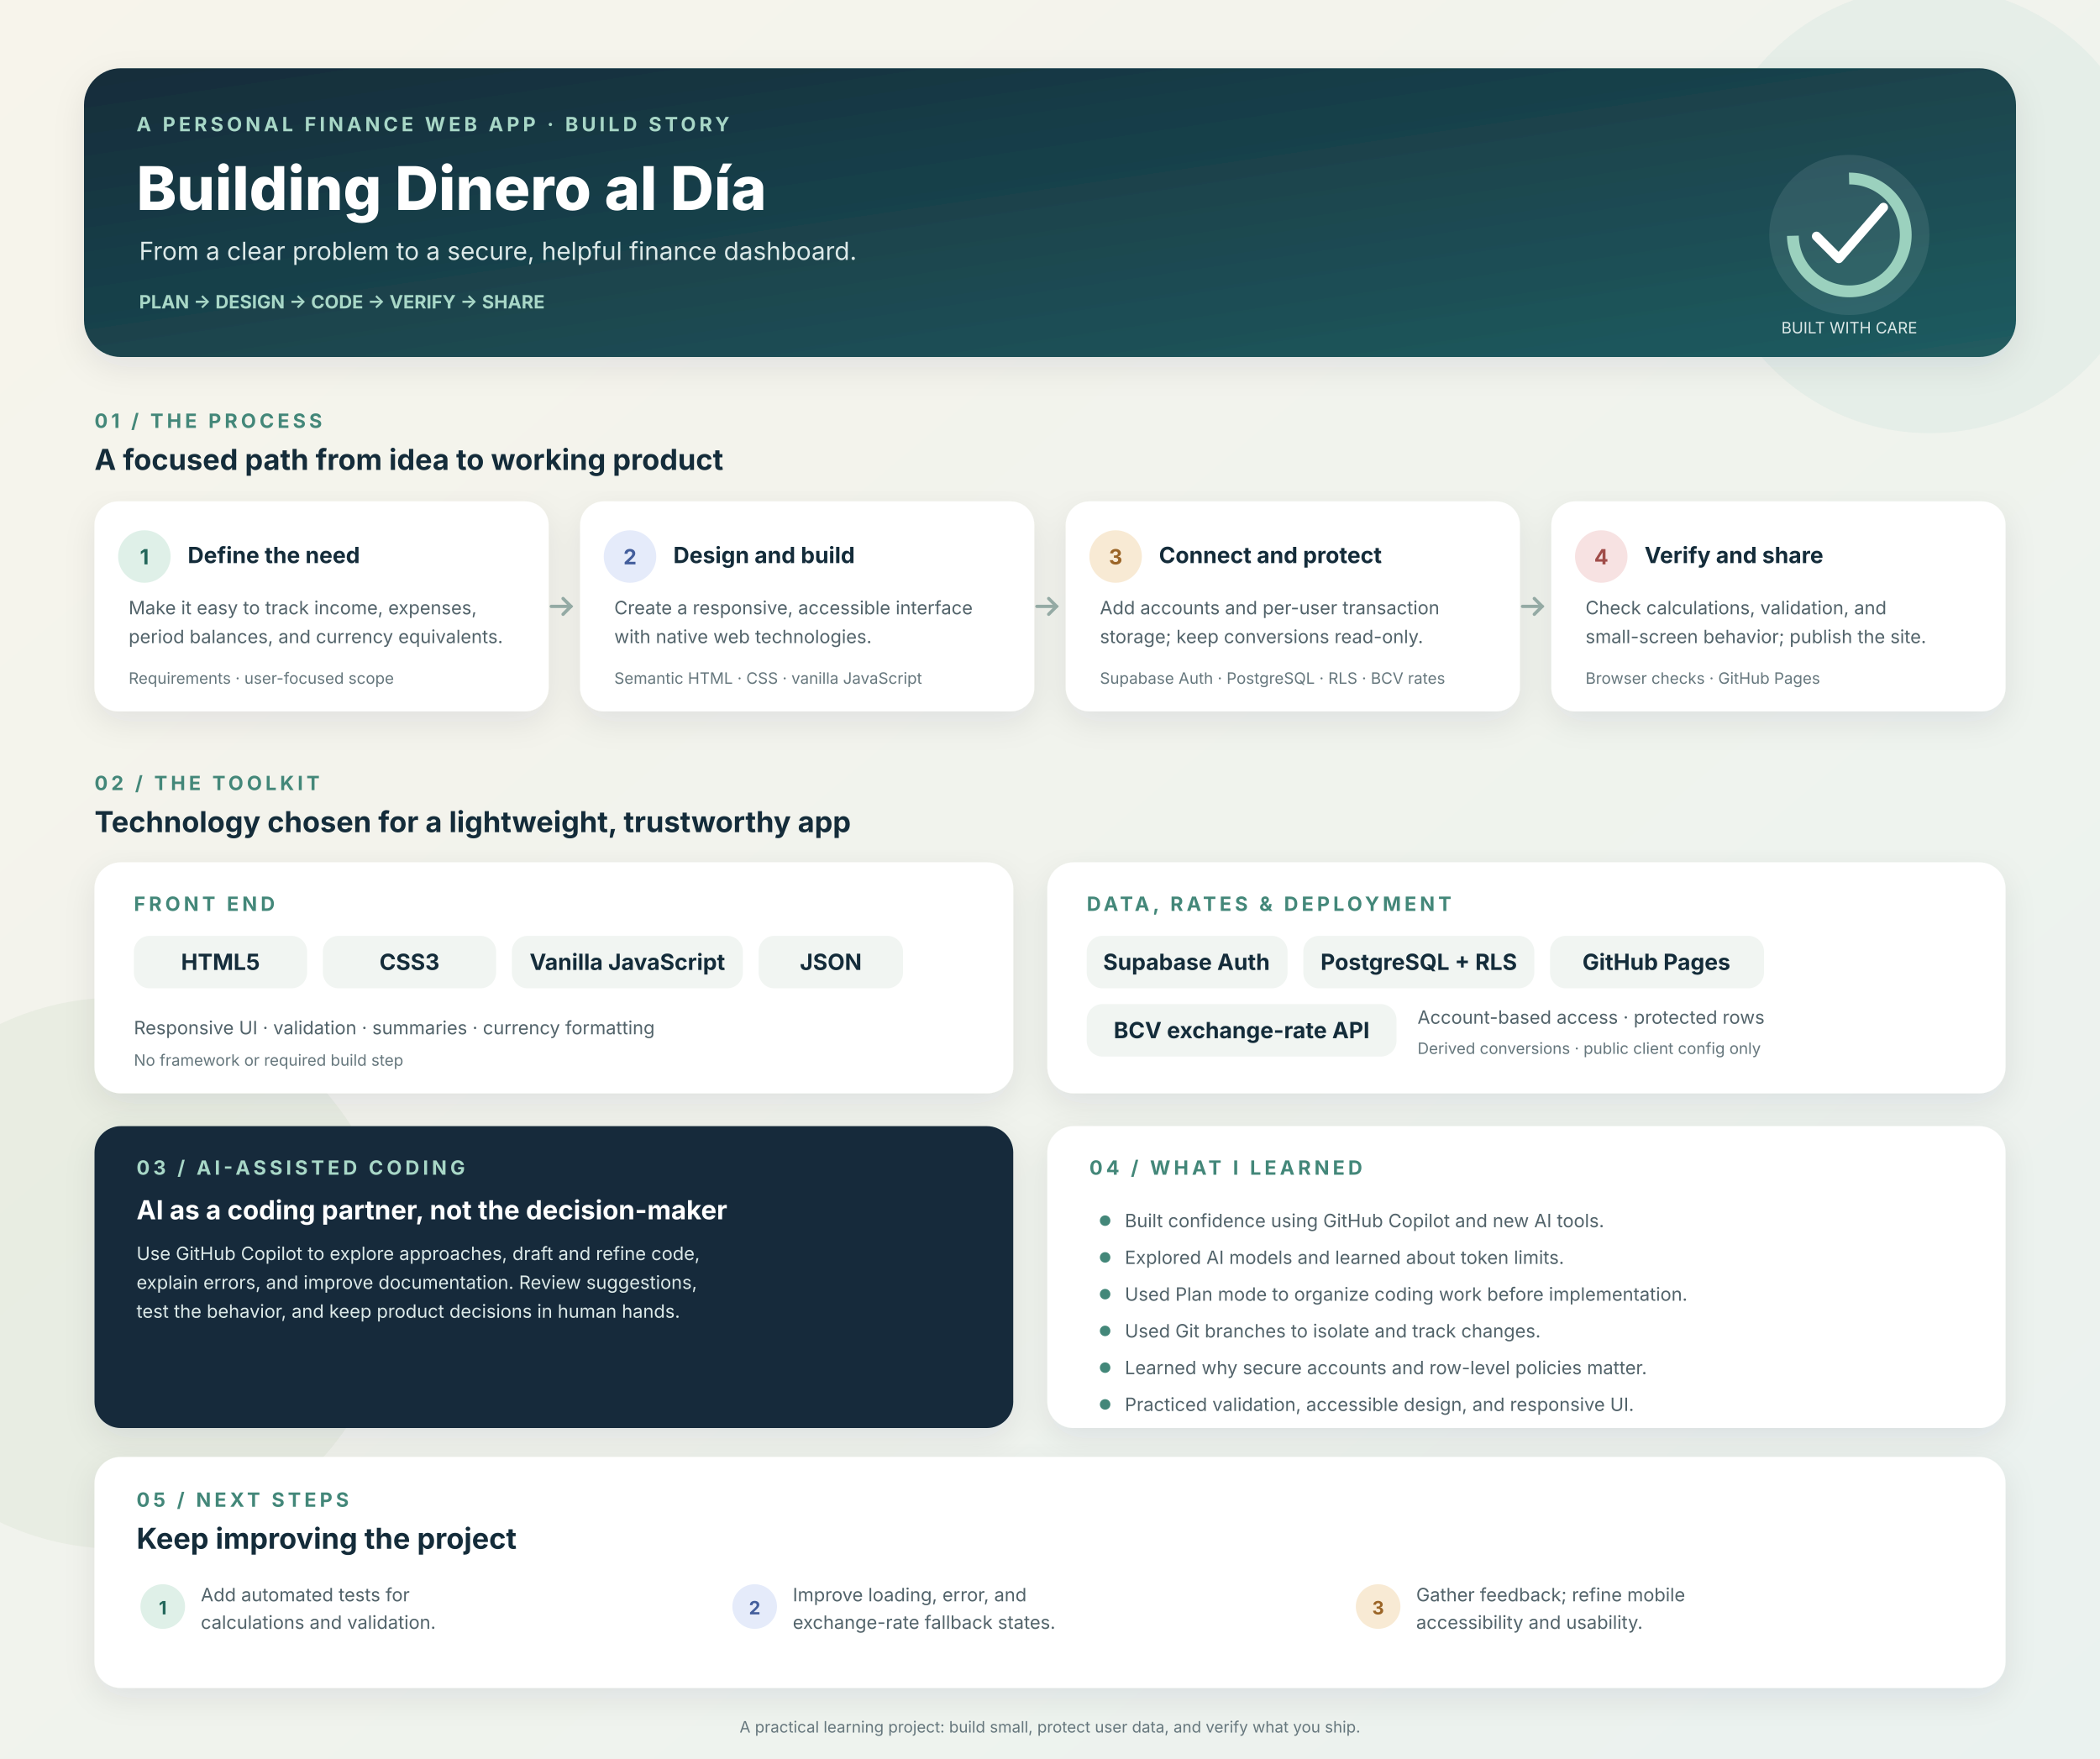
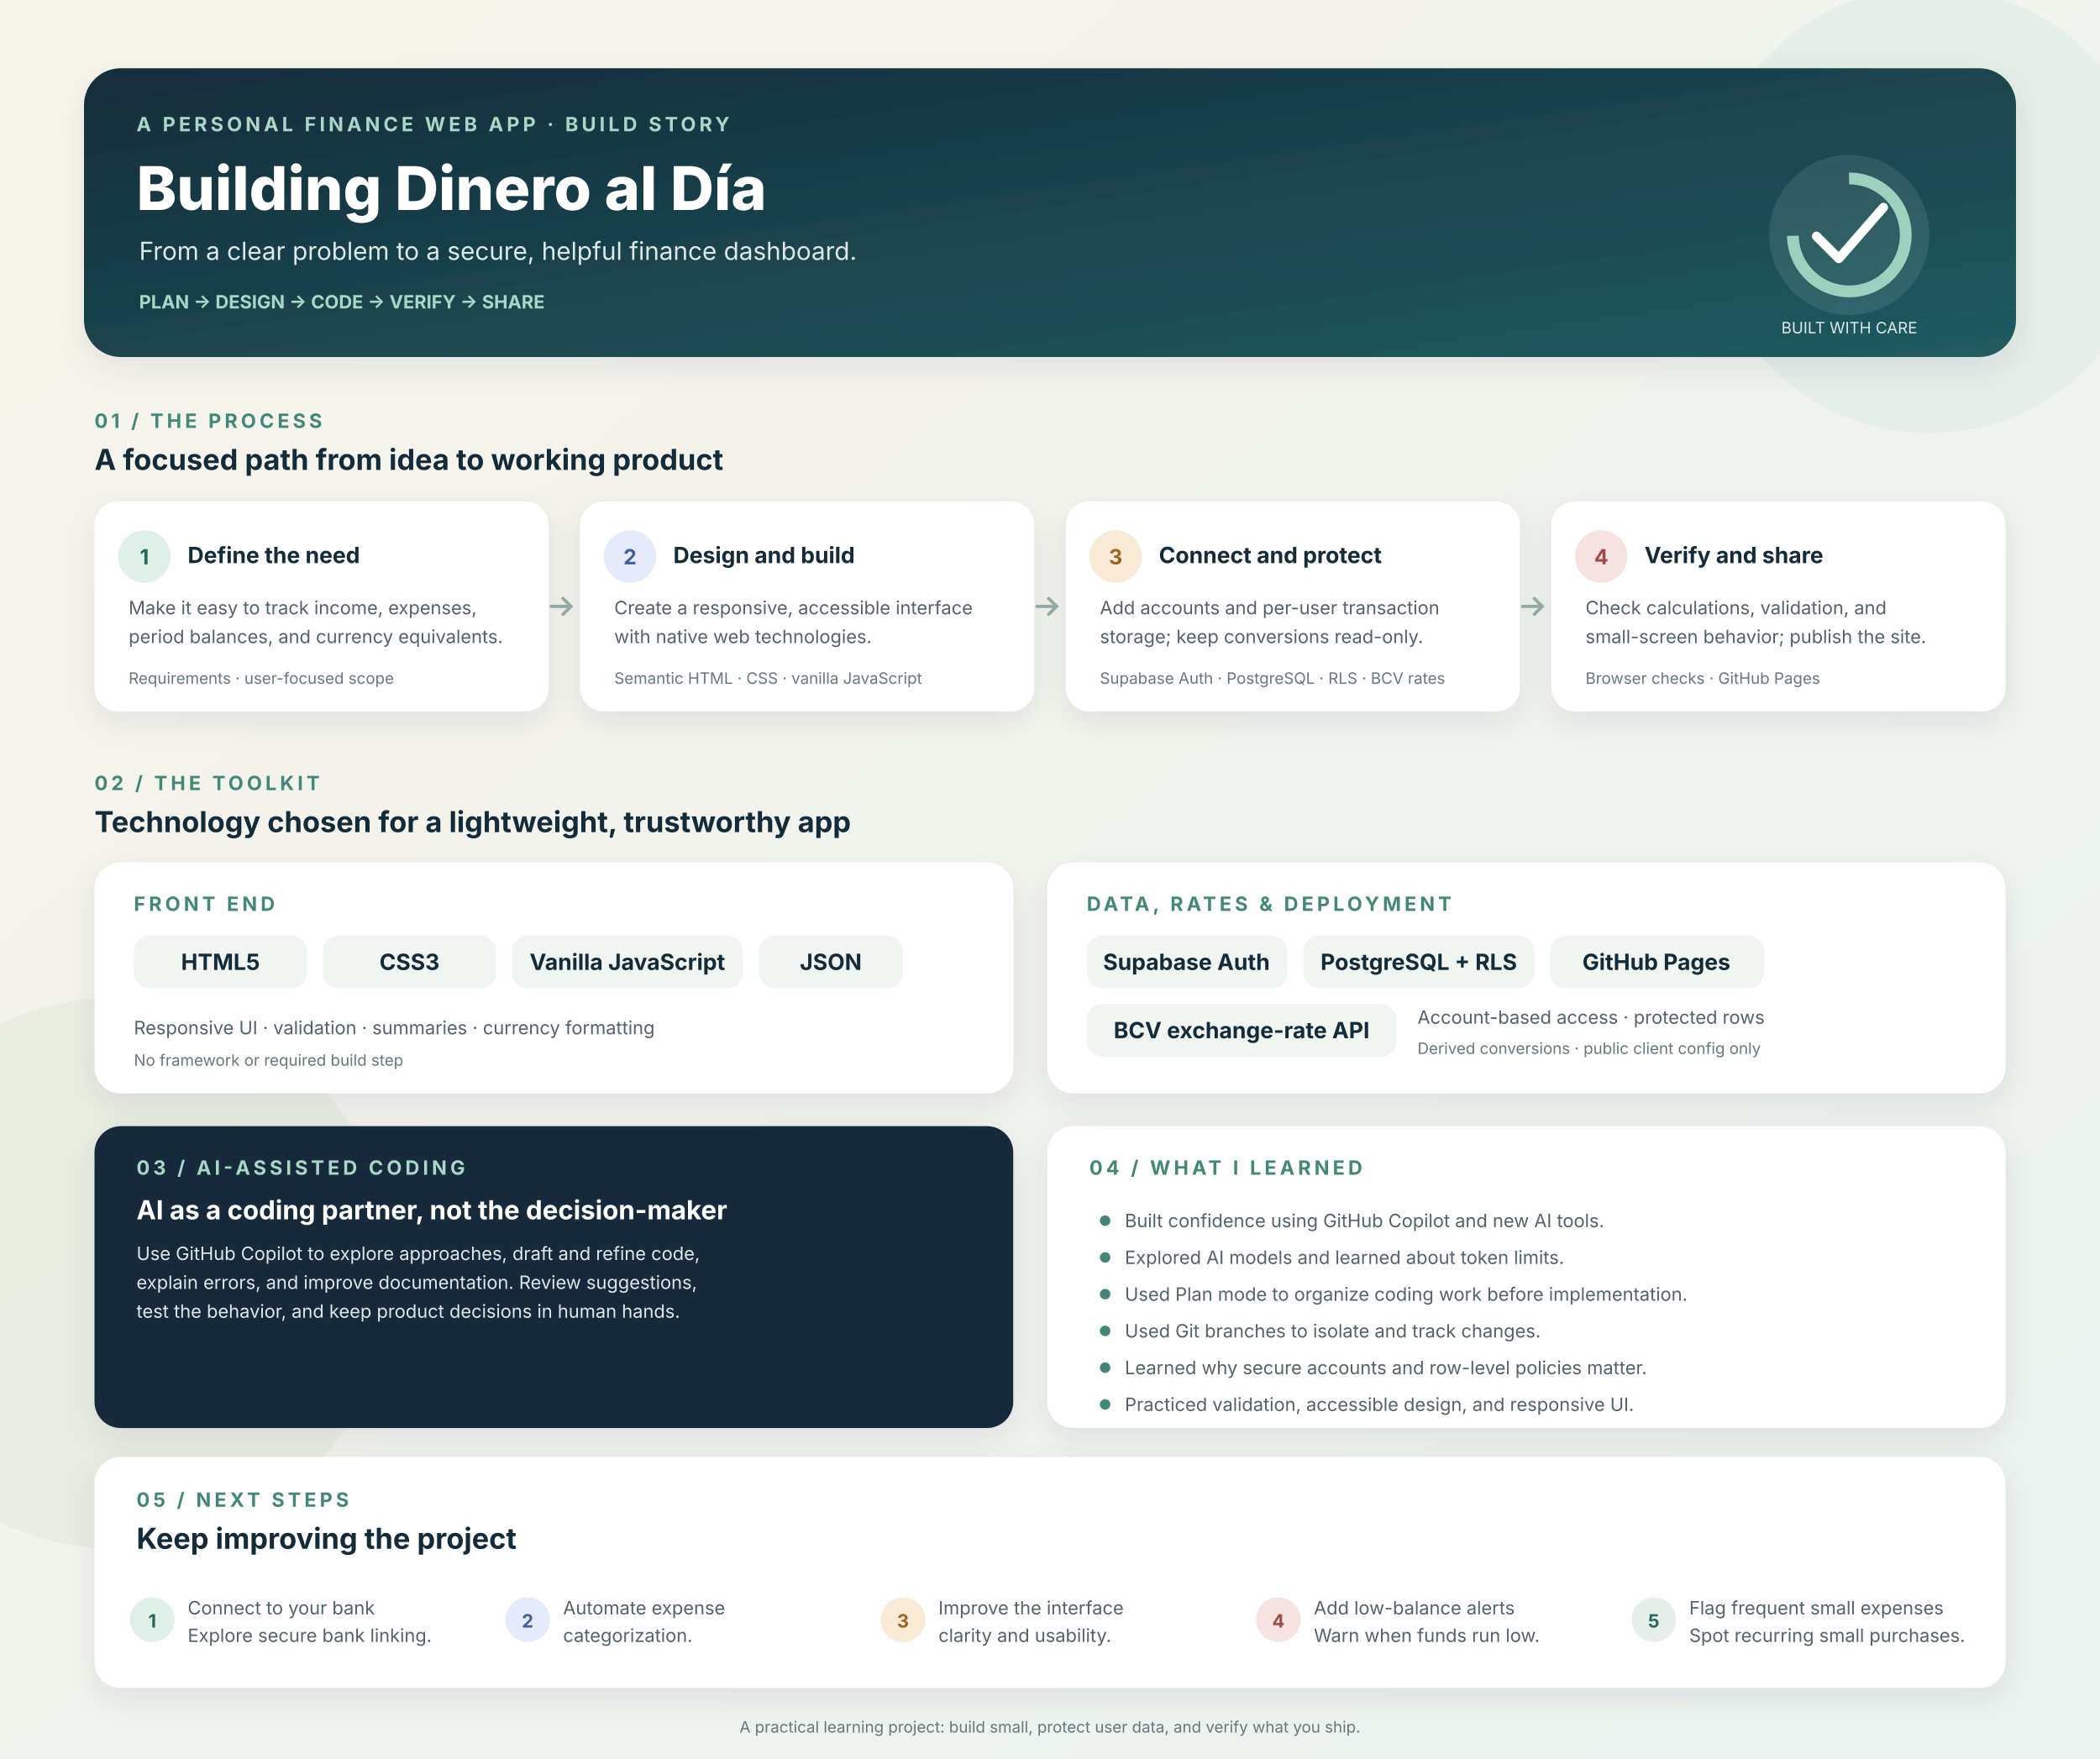
<svg xmlns="http://www.w3.org/2000/svg" width="1600" height="1340" viewBox="0 0 1600 1340" role="img" aria-labelledby="title description">
  <defs>
    <linearGradient id="background" x1="0" y1="0" x2="1" y2="1">
      <stop offset="0" stop-color="#f7f4eb" />
      <stop offset="1" stop-color="#eaf2ef" />
    </linearGradient>
    <linearGradient id="hero" x1="0" y1="0" x2="1" y2="1">
      <stop offset="0" stop-color="#142c3a" />
      <stop offset="1" stop-color="#205c60" />
    </linearGradient>
    <filter id="shadow" x="-10%" y="-10%" width="120%" height="130%">
      <feDropShadow dx="0" dy="8" stdDeviation="12" flood-color="#142c3a" flood-opacity=".08" />
    </filter>
    <style>
      text { font-family: Inter, "Segoe UI", Arial, sans-serif; }
      .eyebrow { font-size: 15px; font-weight: 700; letter-spacing: 2.6px; }
      .section-title { fill: #142c3a; font-size: 22px; font-weight: 750; }
      .card-title { fill: #142c3a; font-size: 17px; font-weight: 700; }
      .body { fill: #52636a; font-size: 14px; }
      .small { fill: #66777d; font-size: 12px; }
    </style>
  </defs>
  <rect width="1600" height="1340" fill="url(#background)" />
  <circle cx="1470" cy="160" r="170" fill="#dce9e3" opacity=".55" />
  <circle cx="90" cy="970" r="210" fill="#e4e9dd" opacity=".65" />
  <g filter="url(#shadow)">
    <rect x="64" y="52" width="1472" height="220" rx="28" fill="url(#hero)" />
  </g>
  <text x="104" y="100" class="eyebrow" fill="#a8d7c7">A PERSONAL FINANCE WEB APP · BUILD STORY</text>
  <text x="104" y="160" fill="#ffffff" font-size="46" font-weight="760">Building Dinero al Día</text>
  <text x="106" y="198" fill="#dce9e8" font-size="19">From a clear problem to a secure, helpful finance dashboard.</text>
  <text x="106" y="235" fill="#a8d7c7" font-size="14" font-weight="650">PLAN → DESIGN → CODE → VERIFY → SHARE</text>
  <g transform="translate(1335 117)">
    <circle cx="74" cy="62" r="61" fill="#ffffff" opacity=".09" />
    <circle cx="74" cy="62" r="43" fill="none" stroke="#9bd1be" stroke-width="9" stroke-dasharray="202 68" transform="rotate(-90 74 62)" />
    <path d="M49 63l17 17 34-39" fill="none" stroke="#ffffff" stroke-width="7" stroke-linecap="round" stroke-linejoin="round" />
    <text x="74" y="137" fill="#dce9e8" font-size="12" text-anchor="middle">BUILT WITH CARE</text>
  </g>
  <text x="72" y="326" class="eyebrow" fill="#438779">01 / THE PROCESS</text>
  <text x="72" y="358" class="section-title">A focused path from idea to working product</text>
  <g filter="url(#shadow)">
    <rect x="72" y="382" width="346" height="160" rx="18" fill="#ffffff" />
    <rect x="442" y="382" width="346" height="160" rx="18" fill="#ffffff" />
    <rect x="812" y="382" width="346" height="160" rx="18" fill="#ffffff" />
    <rect x="1182" y="382" width="346" height="160" rx="18" fill="#ffffff" />
  </g>
  <g>
    <circle cx="110" cy="424" r="20" fill="#dff0e8" />
    <text x="110" y="430" text-anchor="middle" fill="#24675b" font-size="16" font-weight="750">1</text>
    <text x="143" y="429" class="card-title">Define the need</text>
    <text x="98" y="468" class="body">
      <tspan x="98">Make it easy to track income, expenses,</tspan>
      <tspan x="98" dy="22">period balances, and currency equivalents.</tspan>
    </text>
    <text x="98" y="521" class="small">Requirements · user-focused scope</text>
    <circle cx="480" cy="424" r="20" fill="#e5ebfa" />
    <text x="480" y="430" text-anchor="middle" fill="#435e9c" font-size="16" font-weight="750">2</text>
    <text x="513" y="429" class="card-title">Design and build</text>
    <text x="468" y="468" class="body">
      <tspan x="468">Create a responsive, accessible interface</tspan>
      <tspan x="468" dy="22">with native web technologies.</tspan>
    </text>
    <text x="468" y="521" class="small">Semantic HTML · CSS · vanilla JavaScript</text>
    <circle cx="850" cy="424" r="20" fill="#f8ead4" />
    <text x="850" y="430" text-anchor="middle" fill="#9b6527" font-size="16" font-weight="750">3</text>
    <text x="883" y="429" class="card-title">Connect and protect</text>
    <text x="838" y="468" class="body">
      <tspan x="838">Add accounts and per-user transaction</tspan>
      <tspan x="838" dy="22">storage; keep conversions read-only.</tspan>
    </text>
    <text x="838" y="521" class="small">Supabase Auth · PostgreSQL · RLS · BCV rates</text>
    <circle cx="1220" cy="424" r="20" fill="#f7e2e2" />
    <text x="1220" y="430" text-anchor="middle" fill="#a04c49" font-size="16" font-weight="750">4</text>
    <text x="1253" y="429" class="card-title">Verify and share</text>
    <text x="1208" y="468" class="body">
      <tspan x="1208">Check calculations, validation, and</tspan>
      <tspan x="1208" dy="22">small-screen behavior; publish the site.</tspan>
    </text>
    <text x="1208" y="521" class="small">Browser checks · GitHub Pages</text>
  </g>
  <g fill="none" stroke="#94aaa4" stroke-width="2.5" stroke-linecap="round">
    <path d="M420 462h15" />
    <path d="m429 456 6 6-6 6" />
    <path d="M790 462h15" />
    <path d="m799 456 6 6-6 6" />
    <path d="M1160 462h15" />
    <path d="m1169 456 6 6-6 6" />
  </g>
  <text x="72" y="602" class="eyebrow" fill="#438779">02 / THE TOOLKIT</text>
  <text x="72" y="634" class="section-title">Technology chosen for a lightweight, trustworthy app</text>
  <g filter="url(#shadow)">
    <rect x="72" y="657" width="700" height="176" rx="20" fill="#ffffff" />
    <rect x="798" y="657" width="730" height="176" rx="20" fill="#ffffff" />
  </g>
  <text x="102" y="694" class="eyebrow" fill="#438779">FRONT END</text>
  <g>
    <rect x="102" y="713" width="132" height="40" rx="12" fill="#f1f5f2" />
    <text x="168" y="739" text-anchor="middle" class="card-title" font-size="15">HTML5</text>
    <rect x="246" y="713" width="132" height="40" rx="12" fill="#f1f5f2" />
    <text x="312" y="739" text-anchor="middle" class="card-title" font-size="15">CSS3</text>
    <rect x="390" y="713" width="176" height="40" rx="12" fill="#f1f5f2" />
    <text x="478" y="739" text-anchor="middle" class="card-title" font-size="15">Vanilla JavaScript</text>
    <rect x="578" y="713" width="110" height="40" rx="12" fill="#f1f5f2" />
    <text x="633" y="739" text-anchor="middle" class="card-title" font-size="15">JSON</text>
    <text x="102" y="788" class="body">Responsive UI · validation · summaries · currency formatting</text>
    <text x="102" y="812" class="small">No framework or required build step</text>
  </g>
  <text x="828" y="694" class="eyebrow" fill="#438779">DATA, RATES &amp; DEPLOYMENT</text>
  <g>
    <rect x="828" y="713" width="153" height="40" rx="12" fill="#f1f5f2" />
    <text x="904" y="739" text-anchor="middle" class="card-title" font-size="15">Supabase Auth</text>
    <rect x="993" y="713" width="176" height="40" rx="12" fill="#f1f5f2" />
    <text x="1081" y="739" text-anchor="middle" class="card-title" font-size="15">PostgreSQL + RLS</text>
    <rect x="1181" y="713" width="163" height="40" rx="12" fill="#f1f5f2" />
    <text x="1262" y="739" text-anchor="middle" class="card-title" font-size="15">GitHub Pages</text>
    <rect x="828" y="765" width="236" height="40" rx="12" fill="#f1f5f2" />
    <text x="946" y="791" text-anchor="middle" class="card-title" font-size="15">BCV exchange-rate API</text>
    <text x="1080" y="780" class="body">Account-based access · protected rows</text>
    <text x="1080" y="803" class="small">Derived conversions · public client config only</text>
  </g>
  <g filter="url(#shadow)">
    <rect x="72" y="858" width="700" height="230" rx="20" fill="#142c3a" />
    <rect x="798" y="858" width="730" height="230" rx="20" fill="#ffffff" />
  </g>
  <text x="104" y="895" class="eyebrow" fill="#a8d7c7">03 / AI-ASSISTED CODING</text>
  <text x="104" y="929" fill="#ffffff" font-size="20" font-weight="720">AI as a coding partner, not the decision-maker</text>
  <text x="104" y="960" fill="#dce9e8" font-size="14">
    <tspan x="104">Use GitHub Copilot to explore approaches, draft and refine code,</tspan>
    <tspan x="104" dy="22">explain errors, and improve documentation. Review suggestions,</tspan>
    <tspan x="104" dy="22">test the behavior, and keep product decisions in human hands.</tspan>
  </text>
  <text x="830" y="895" class="eyebrow" fill="#438779">04 / WHAT I LEARNED</text>
  <g>
    <circle cx="842" cy="930" r="4" fill="#438779" />
    <text x="857" y="935" class="body">Built confidence using GitHub Copilot and new AI tools.</text>
    <circle cx="842" cy="958" r="4" fill="#438779" />
    <text x="857" y="963" class="body">Explored AI models and learned about token limits.</text>
    <circle cx="842" cy="986" r="4" fill="#438779" />
    <text x="857" y="991" class="body">Used Plan mode to organize coding work before implementation.</text>
    <circle cx="842" cy="1014" r="4" fill="#438779" />
    <text x="857" y="1019" class="body">Used Git branches to isolate and track changes.</text>
    <circle cx="842" cy="1042" r="4" fill="#438779" />
    <text x="857" y="1047" class="body">Learned why secure accounts and row-level policies matter.</text>
    <circle cx="842" cy="1070" r="4" fill="#438779" />
    <text x="857" y="1075" class="body">Practiced validation, accessible design, and responsive UI.</text>
  </g>
  <g filter="url(#shadow)">
    <rect x="72" y="1110" width="1456" height="176" rx="20" fill="#ffffff" />
  </g>
  <text x="104" y="1148" class="eyebrow" fill="#438779">05 / NEXT STEPS</text>
  <text x="104" y="1180" class="section-title">Keep improving the project</text>
  <g>
-     <circle cx="124" cy="1224" r="17" fill="#dff0e8" />
-     <text x="124" y="1230" text-anchor="middle" fill="#24675b" font-size="14" font-weight="750">1</text>
-     <text x="153" y="1220" class="body">
-       <tspan x="153">Add automated tests for</tspan>
-       <tspan x="153" dy="21">calculations and validation.</tspan>
+     <circle cx="116" cy="1234" r="17" fill="#dff0e8" />
+     <text x="116" y="1240" text-anchor="middle" fill="#24675b" font-size="14" font-weight="750">1</text>
+     <text x="143" y="1230" class="body">
+       <tspan x="143">Connect to your bank</tspan>
+       <tspan x="143" dy="21">Explore secure bank linking.</tspan>
    </text>
-     <circle cx="575" cy="1224" r="17" fill="#e5ebfa" />
-     <text x="575" y="1230" text-anchor="middle" fill="#435e9c" font-size="14" font-weight="750">2</text>
-     <text x="604" y="1220" class="body">
-       <tspan x="604">Improve loading, error, and</tspan>
-       <tspan x="604" dy="21">exchange-rate fallback states.</tspan>
+     <circle cx="402" cy="1234" r="17" fill="#e5ebfa" />
+     <text x="402" y="1240" text-anchor="middle" fill="#435e9c" font-size="14" font-weight="750">2</text>
+     <text x="429" y="1230" class="body">
+       <tspan x="429">Automate expense</tspan>
+       <tspan x="429" dy="21">categorization.</tspan>
    </text>
-     <circle cx="1050" cy="1224" r="17" fill="#f8ead4" />
-     <text x="1050" y="1230" text-anchor="middle" fill="#9b6527" font-size="14" font-weight="750">3</text>
-     <text x="1079" y="1220" class="body">
-       <tspan x="1079">Gather feedback; refine mobile</tspan>
-       <tspan x="1079" dy="21">accessibility and usability.</tspan>
+     <circle cx="688" cy="1234" r="17" fill="#f8ead4" />
+     <text x="688" y="1240" text-anchor="middle" fill="#9b6527" font-size="14" font-weight="750">3</text>
+     <text x="715" y="1230" class="body">
+       <tspan x="715">Improve the interface</tspan>
+       <tspan x="715" dy="21">clarity and usability.</tspan>
+     </text>
+     <circle cx="974" cy="1234" r="17" fill="#f7e2e2" />
+     <text x="974" y="1240" text-anchor="middle" fill="#a04c49" font-size="14" font-weight="750">4</text>
+     <text x="1001" y="1230" class="body">
+       <tspan x="1001">Add low-balance alerts</tspan>
+       <tspan x="1001" dy="21">Warn when funds run low.</tspan>
+     </text>
+     <circle cx="1260" cy="1234" r="17" fill="#e5eee9" />
+     <text x="1260" y="1240" text-anchor="middle" fill="#24675b" font-size="14" font-weight="750">5</text>
+     <text x="1287" y="1230" class="body">
+       <tspan x="1287">Flag frequent small expenses</tspan>
+       <tspan x="1287" dy="21">Spot recurring small purchases.</tspan>
    </text>
  </g>
  <text x="800" y="1320" text-anchor="middle" fill="#66777d" font-size="12">A practical learning project: build small, protect user data, and verify what you ship.</text>
</svg>
